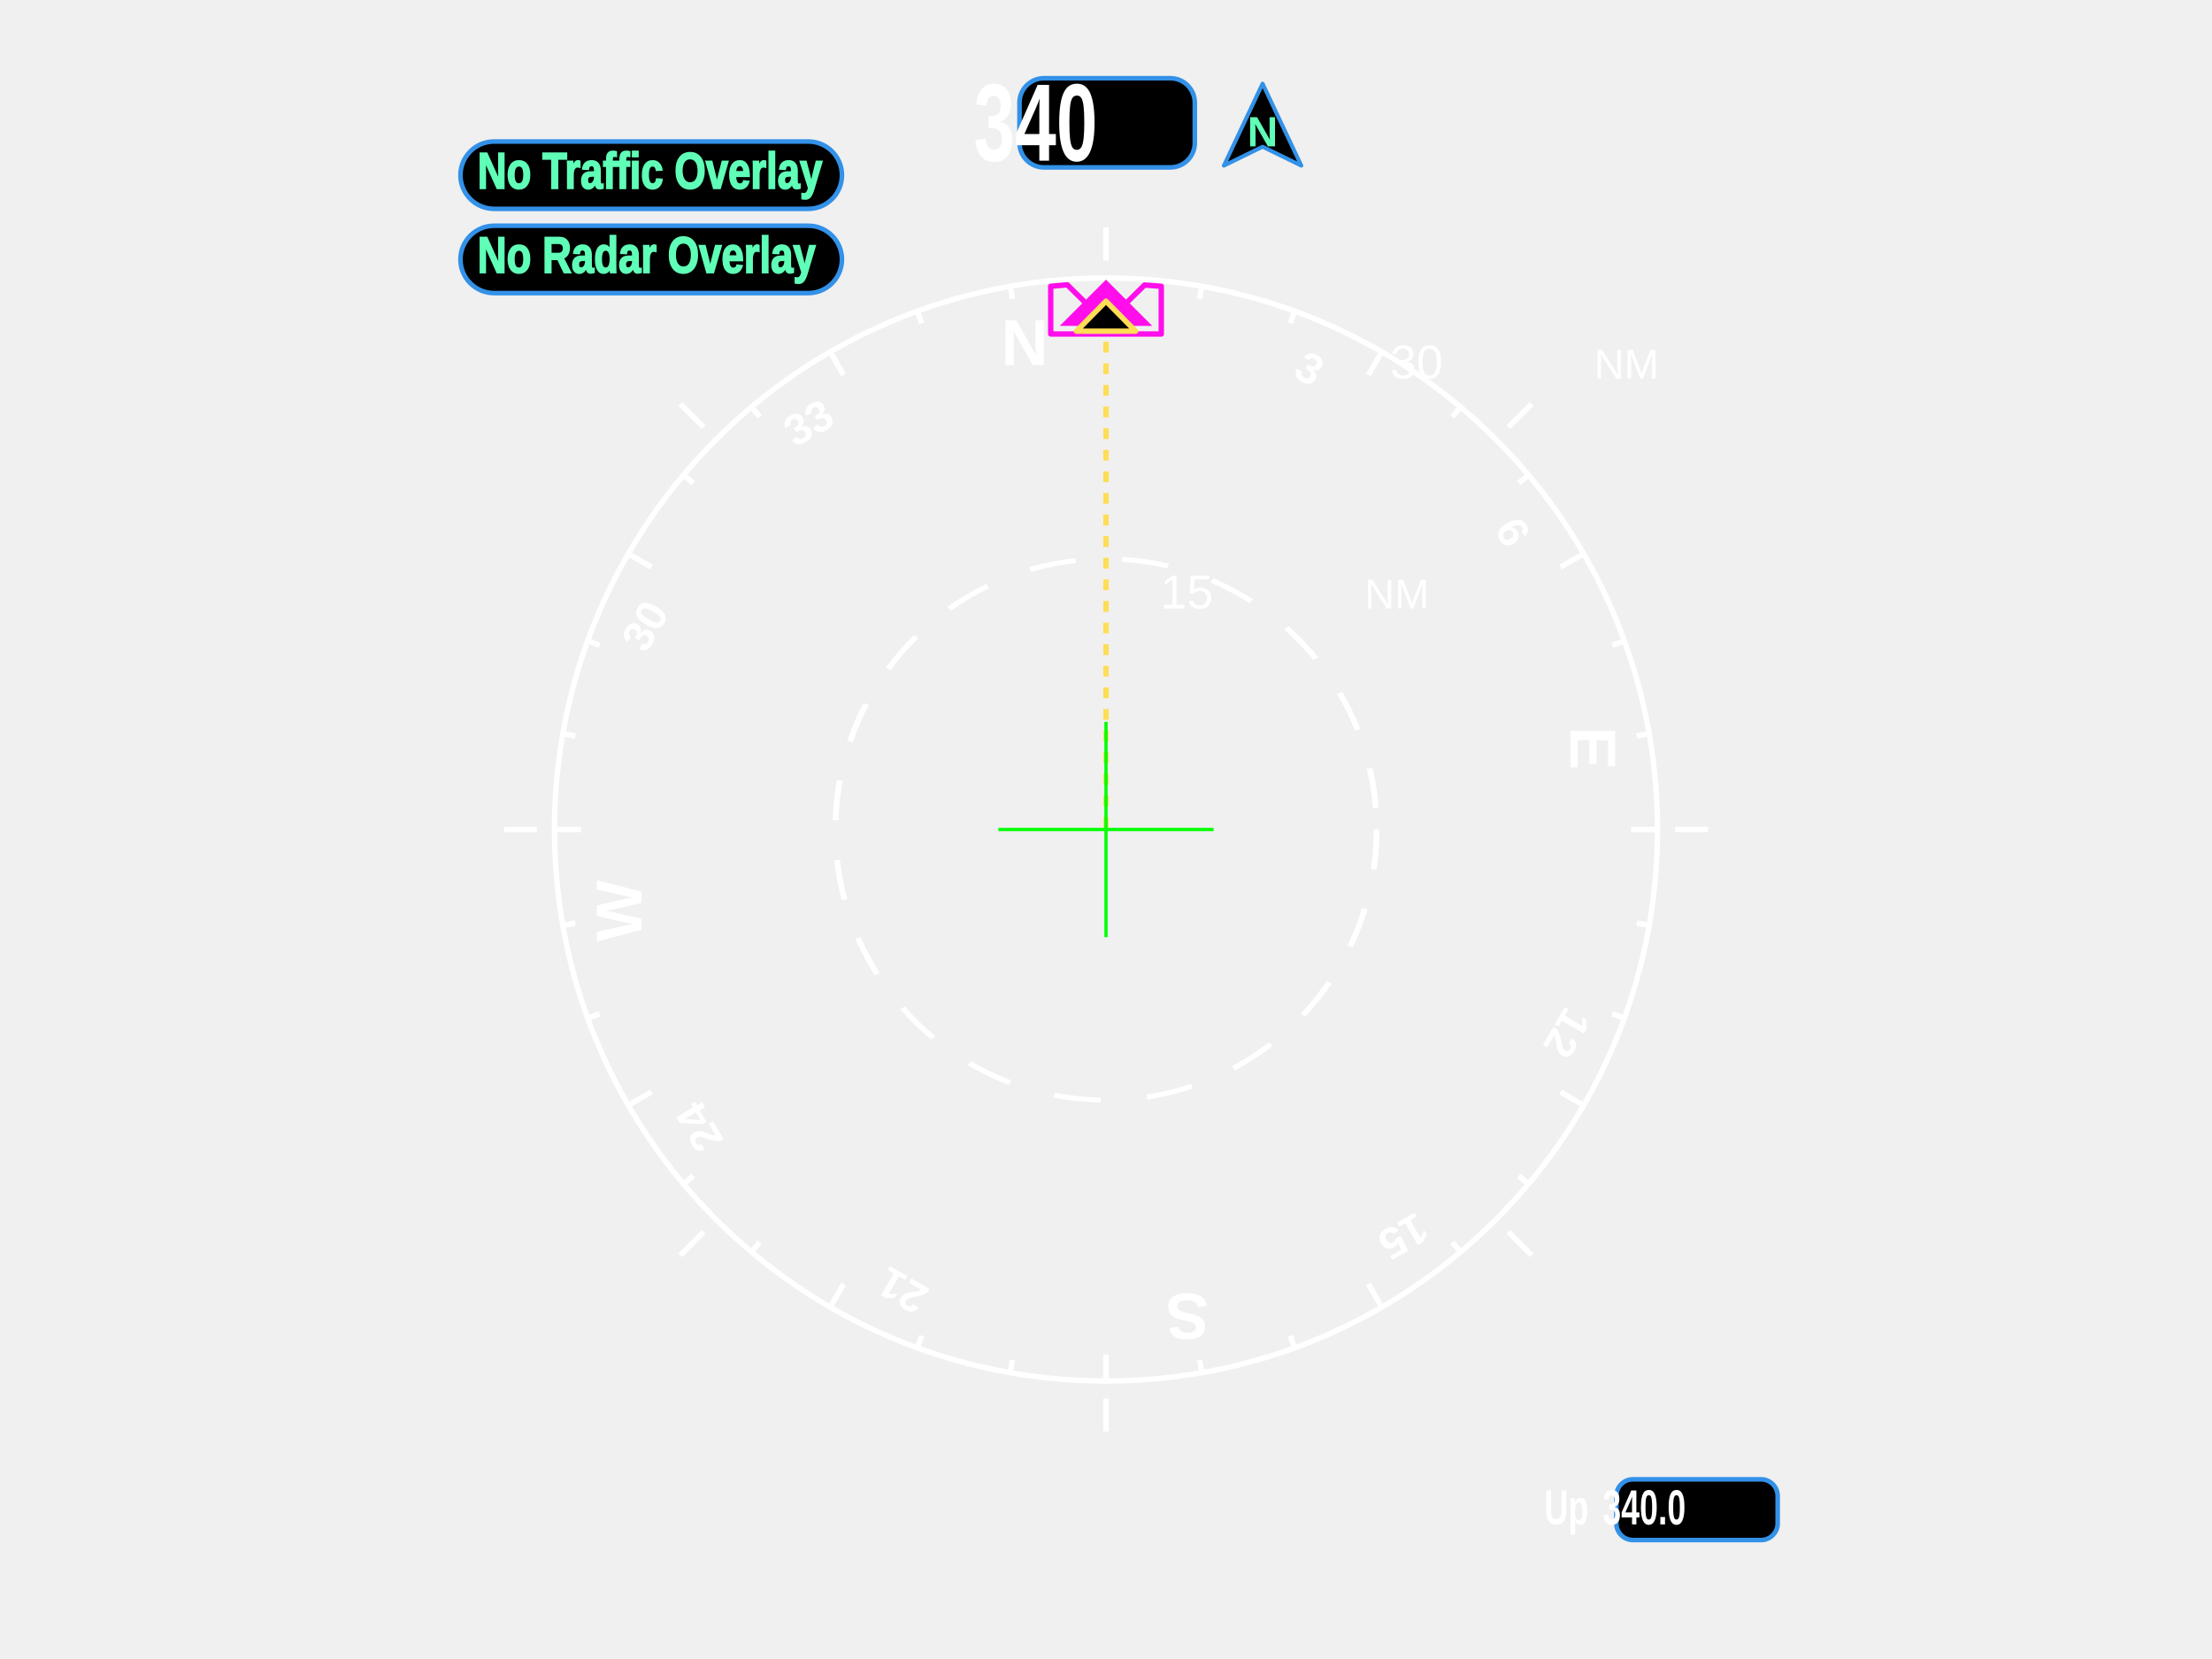
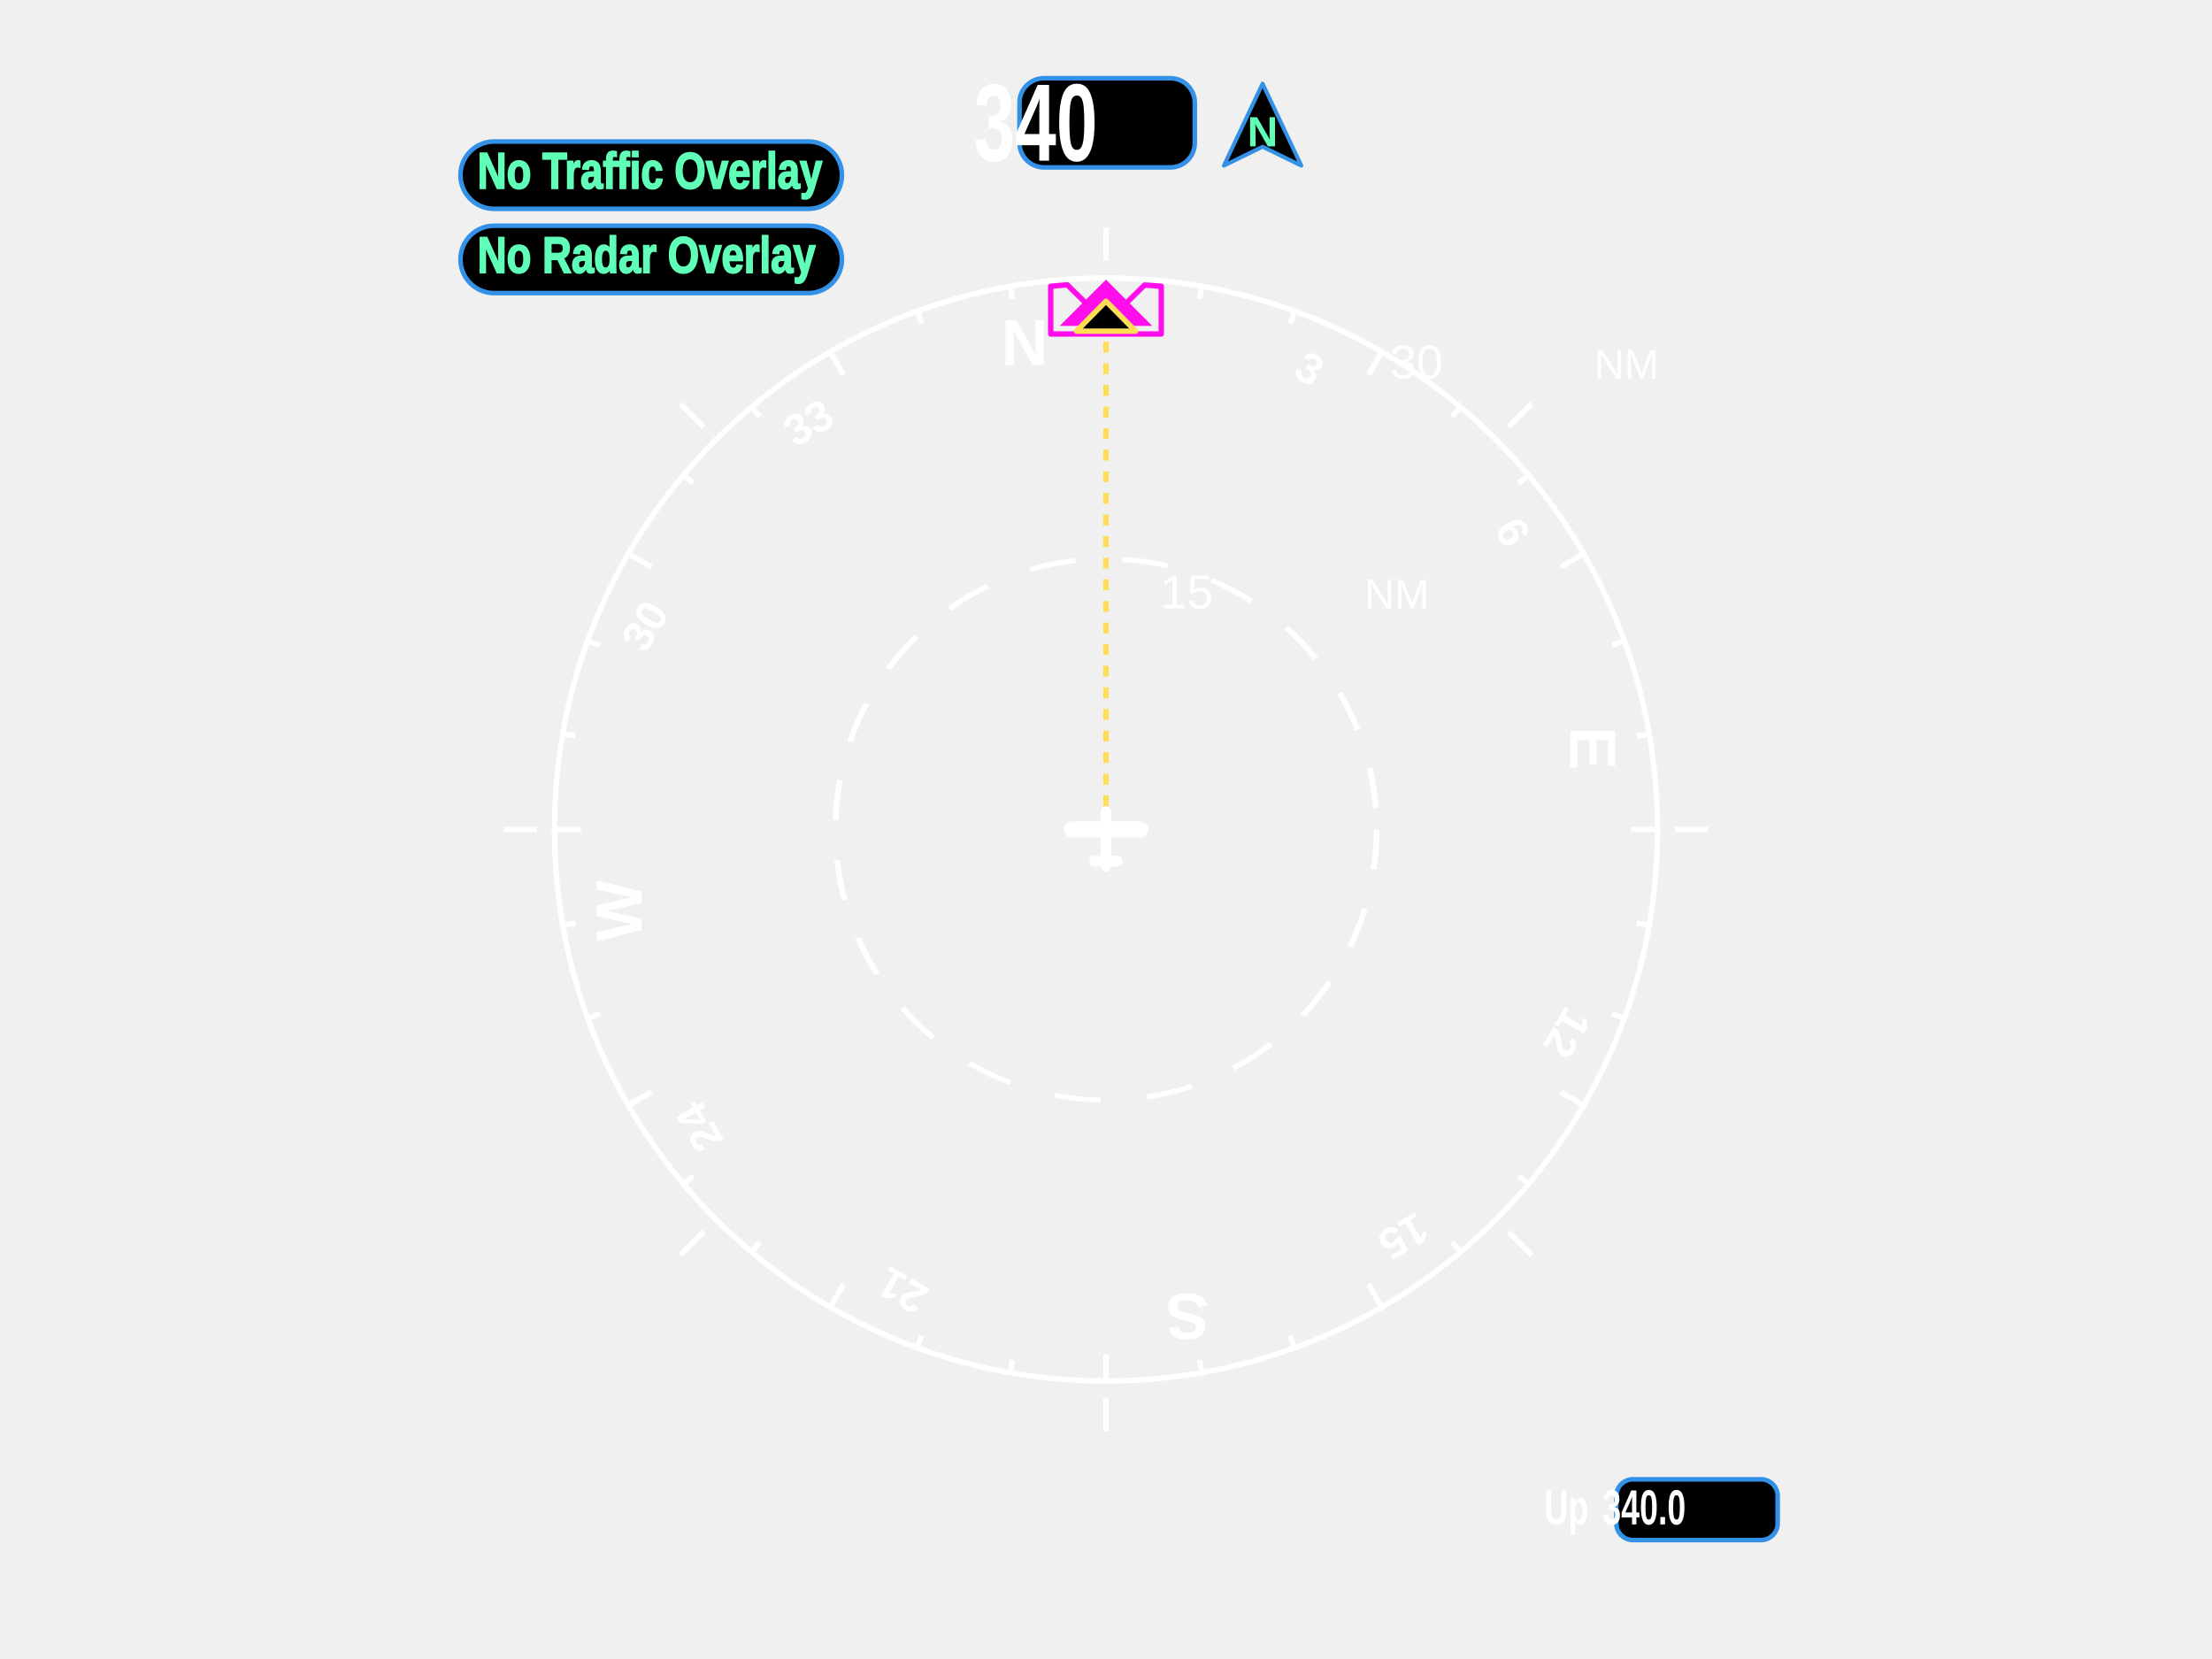
<svg xmlns="http://www.w3.org/2000/svg" width="2048" height="1536" id="svg2" version="1.1">
  <defs id="defs4" />
  <g id="layer5">
    <g style="display:inline;stroke-width:5.088;stroke-miterlimit:4;stroke-dasharray:none" id="MovingMap_Compass" transform="matrix(0.982647,0,0,0.982647,17.76952,488.5724)">
      <g id="MovingMap_Compass_Rose" style="stroke-width:5.088;stroke-miterlimit:4;stroke-dasharray:none">
        <path transform="matrix(5.904803,0,0,5.904803,-5034.328,-6447.113)" d="m 1114,1140 c 0,48.601 -39.399,88 -88,88 -48.601,0 -88,-39.399 -88,-88 0,-48.601 39.399,-88 88,-88 48.601,0 88,39.399 88,88 z" id="path6111" style="color:#000000;fill:none;stroke:#ffffff;stroke-width:0.862;stroke-linecap:square;stroke-linejoin:miter;stroke-miterlimit:4;stroke-opacity:1;stroke-dasharray:none;stroke-dashoffset:0;marker:none;visibility:visible;display:inline;overflow:visible;enable-background:accumulate" />
        <path id="path6113" d="m 1024,-234.903 0,24.642" style="fill:none;stroke:#ffffff;stroke-width:5.088;stroke-linecap:butt;stroke-linejoin:miter;stroke-miterlimit:4;stroke-opacity:1;stroke-dasharray:none" />
        <path style="fill:none;stroke:#ffffff;stroke-width:5.088;stroke-linecap:butt;stroke-linejoin:miter;stroke-miterlimit:4;stroke-opacity:1;stroke-dasharray:none" d="m 764.368,-165.335 12.321,21.341" id="path6117" />
        <path id="path6119" d="m 574.303,24.73 21.341,12.321" style="fill:none;stroke:#ffffff;stroke-width:5.088;stroke-linecap:butt;stroke-linejoin:miter;stroke-miterlimit:4;stroke-opacity:1;stroke-dasharray:none" />
        <path style="fill:none;stroke:#ffffff;stroke-width:5.088;stroke-linecap:butt;stroke-linejoin:miter;stroke-miterlimit:4;stroke-opacity:1;stroke-dasharray:none" d="m 504.735,284.362 24.642,0" id="path6121" />
        <path id="path6123" d="m 574.303,543.995 21.341,-12.321" style="fill:none;stroke:#ffffff;stroke-width:5.088;stroke-linecap:butt;stroke-linejoin:miter;stroke-miterlimit:4;stroke-opacity:1;stroke-dasharray:none" />
        <path style="fill:none;stroke:#ffffff;stroke-width:5.088;stroke-linecap:butt;stroke-linejoin:miter;stroke-miterlimit:4;stroke-opacity:1;stroke-dasharray:none" d="m 764.368,734.059 12.321,-21.341" id="path6125" />
        <path id="path6127" d="m 1024,803.627 0,-24.642" style="fill:none;stroke:#ffffff;stroke-width:5.088;stroke-linecap:butt;stroke-linejoin:miter;stroke-miterlimit:4;stroke-opacity:1;stroke-dasharray:none" />
        <path style="fill:none;stroke:#ffffff;stroke-width:5.088;stroke-linecap:butt;stroke-linejoin:miter;stroke-miterlimit:4;stroke-opacity:1;stroke-dasharray:none" d="m 1283.632,734.059 -12.321,-21.34" id="path6129" />
        <path id="path6131" d="m 1473.697,543.994 -21.34,-12.321" style="fill:none;stroke:#ffffff;stroke-width:5.088;stroke-linecap:butt;stroke-linejoin:miter;stroke-miterlimit:4;stroke-opacity:1;stroke-dasharray:none" />
        <path style="fill:none;stroke:#ffffff;stroke-width:5.088;stroke-linecap:butt;stroke-linejoin:miter;stroke-miterlimit:4;stroke-opacity:1;stroke-dasharray:none" d="m 1543.265,284.362 -24.642,0" id="path6133" />
        <path id="path6135" d="M 1473.697,24.73 1452.356,37.05" style="fill:none;stroke:#ffffff;stroke-width:5.088;stroke-linecap:butt;stroke-linejoin:miter;stroke-miterlimit:4;stroke-opacity:1;stroke-dasharray:none" />
        <path style="fill:none;stroke:#ffffff;stroke-width:5.088;stroke-linecap:butt;stroke-linejoin:miter;stroke-miterlimit:4;stroke-opacity:1;stroke-dasharray:none" d="m 1283.632,-165.334 -12.321,21.34" id="path6137" />
        <path style="fill:none;stroke:#ffffff;stroke-width:5.088;stroke-linecap:butt;stroke-linejoin:miter;stroke-miterlimit:4;stroke-opacity:1;stroke-dasharray:none" d="m 933.599,-228.325 2.247,12.741" id="path6139" />
        <path id="path6141" d="m 845.946,-204.838 4.425,12.157" style="fill:none;stroke:#ffffff;stroke-width:5.088;stroke-linecap:butt;stroke-linejoin:miter;stroke-miterlimit:4;stroke-opacity:1;stroke-dasharray:none" />
        <path style="fill:none;stroke:#ffffff;stroke-width:5.088;stroke-linecap:butt;stroke-linejoin:miter;stroke-miterlimit:4;stroke-opacity:1;stroke-dasharray:none" d="m 689.367,-114.438 8.316,9.911" id="path6143" />
        <path id="path6145" d="m 625.2,-50.271 9.911,8.316" style="fill:none;stroke:#ffffff;stroke-width:5.088;stroke-linecap:butt;stroke-linejoin:miter;stroke-miterlimit:4;stroke-opacity:1;stroke-dasharray:none" />
        <path style="fill:none;stroke:#ffffff;stroke-width:5.088;stroke-linecap:butt;stroke-linejoin:miter;stroke-miterlimit:4;stroke-opacity:1;stroke-dasharray:none" d="m 534.8,106.308 12.157,4.425" id="path6147" />
        <path id="path6149" d="m 511.313,193.961 12.741,2.247" style="fill:none;stroke:#ffffff;stroke-width:5.088;stroke-linecap:butt;stroke-linejoin:miter;stroke-miterlimit:4;stroke-opacity:1;stroke-dasharray:none" />
        <path style="fill:none;stroke:#ffffff;stroke-width:5.088;stroke-linecap:butt;stroke-linejoin:miter;stroke-miterlimit:4;stroke-opacity:1;stroke-dasharray:none" d="m 511.313,374.763 12.741,-2.246" id="path6151" />
        <path id="path6153" d="m 534.8,462.416 12.157,-4.425" style="fill:none;stroke:#ffffff;stroke-width:5.088;stroke-linecap:butt;stroke-linejoin:miter;stroke-miterlimit:4;stroke-opacity:1;stroke-dasharray:none" />
        <path style="fill:none;stroke:#ffffff;stroke-width:5.088;stroke-linecap:butt;stroke-linejoin:miter;stroke-miterlimit:4;stroke-opacity:1;stroke-dasharray:none" d="m 625.2,618.995 9.911,-8.316" id="path6155" />
        <path id="path6157" d="m 689.367,683.162 8.316,-9.91" style="fill:none;stroke:#ffffff;stroke-width:5.088;stroke-linecap:butt;stroke-linejoin:miter;stroke-miterlimit:4;stroke-opacity:1;stroke-dasharray:none" />
        <path style="fill:none;stroke:#ffffff;stroke-width:5.088;stroke-linecap:butt;stroke-linejoin:miter;stroke-miterlimit:4;stroke-opacity:1;stroke-dasharray:none" d="m 845.945,773.562 4.425,-12.157" id="path6159" />
        <path id="path6161" d="m 933.599,797.049 2.247,-12.741" style="fill:none;stroke:#ffffff;stroke-width:5.088;stroke-linecap:butt;stroke-linejoin:miter;stroke-miterlimit:4;stroke-opacity:1;stroke-dasharray:none" />
        <path style="fill:none;stroke:#ffffff;stroke-width:5.088;stroke-linecap:butt;stroke-linejoin:miter;stroke-miterlimit:4;stroke-opacity:1;stroke-dasharray:none" d="m 1114.4,797.049 -2.246,-12.741" id="path6163" />
        <path id="path6165" d="m 1202.054,773.563 -4.425,-12.158" style="fill:none;stroke:#ffffff;stroke-width:5.088;stroke-linecap:butt;stroke-linejoin:miter;stroke-miterlimit:4;stroke-opacity:1;stroke-dasharray:none" />
        <path style="fill:none;stroke:#ffffff;stroke-width:5.088;stroke-linecap:butt;stroke-linejoin:miter;stroke-miterlimit:4;stroke-opacity:1;stroke-dasharray:none" d="m 1358.633,683.162 -8.316,-9.911" id="path6167" />
        <path id="path6169" d="m 1422.8,618.995 -9.911,-8.317" style="fill:none;stroke:#ffffff;stroke-width:5.088;stroke-linecap:butt;stroke-linejoin:miter;stroke-miterlimit:4;stroke-opacity:1;stroke-dasharray:none" />
        <path style="fill:none;stroke:#ffffff;stroke-width:5.088;stroke-linecap:butt;stroke-linejoin:miter;stroke-miterlimit:4;stroke-opacity:1;stroke-dasharray:none" d="m 1513.201,462.417 -12.158,-4.426" id="path6171" />
        <path id="path6173" d="m 1536.688,374.763 -12.741,-2.247" style="fill:none;stroke:#ffffff;stroke-width:5.088;stroke-linecap:butt;stroke-linejoin:miter;stroke-miterlimit:4;stroke-opacity:1;stroke-dasharray:none" />
        <path style="fill:none;stroke:#ffffff;stroke-width:5.088;stroke-linecap:butt;stroke-linejoin:miter;stroke-miterlimit:4;stroke-opacity:1;stroke-dasharray:none" d="m 1536.688,193.962 -12.742,2.246" id="path6175" />
        <path id="path6177" d="m 1513.201,106.308 -12.158,4.424" style="fill:none;stroke:#ffffff;stroke-width:5.088;stroke-linecap:butt;stroke-linejoin:miter;stroke-miterlimit:4;stroke-opacity:1;stroke-dasharray:none" />
        <path style="fill:none;stroke:#ffffff;stroke-width:5.088;stroke-linecap:butt;stroke-linejoin:miter;stroke-miterlimit:4;stroke-opacity:1;stroke-dasharray:none" d="m 1422.801,-50.271 -9.912,8.316" id="path6179" />
        <path id="path6181" d="m 1358.634,-114.438 -8.317,9.911" style="fill:none;stroke:#ffffff;stroke-width:5.088;stroke-linecap:butt;stroke-linejoin:miter;stroke-miterlimit:4;stroke-opacity:1;stroke-dasharray:none" />
        <path style="fill:none;stroke:#ffffff;stroke-width:5.088;stroke-linecap:butt;stroke-linejoin:miter;stroke-miterlimit:4;stroke-opacity:1;stroke-dasharray:none" d="m 1202.055,-204.839 -4.426,12.158" id="path6183" />
        <path id="path6185" d="m 1114.401,-228.325 -2.248,12.742" style="fill:none;stroke:#ffffff;stroke-width:5.088;stroke-linecap:butt;stroke-linejoin:miter;stroke-miterlimit:4;stroke-opacity:1;stroke-dasharray:none" />
        <text id="text6187" y="-153.196" x="1024.024" style="font-size:61.3px;font-style:normal;font-variant:normal;font-weight:bold;font-stretch:normal;text-align:center;line-height:125%;letter-spacing:0px;word-spacing:0px;writing-mode:lr-tb;text-anchor:middle;fill:#ffffff;fill-opacity:1;stroke:none;font-family:Liberation Sans;-inkscape-font-specification:Liberation Sans Bold;stroke-width:5.088;stroke-miterlimit:4;stroke-dasharray:none" xml:space="preserve">
          <tspan y="-153.196" x="1024.024" id="tspan6189">N</tspan>
        </text>
        <text transform="matrix(0.8660254,-0.5,0.5,0.8660254,0,0)" xml:space="preserve" style="font-size:40.867px;font-style:normal;font-variant:normal;font-weight:bold;font-stretch:normal;text-align:center;line-height:125%;letter-spacing:0px;word-spacing:0px;writing-mode:lr-tb;text-anchor:middle;fill:#ffffff;fill-opacity:1;stroke:none;font-family:Liberation Sans;-inkscape-font-specification:Liberation Sans Bold;stroke-width:5.088;stroke-miterlimit:4;stroke-dasharray:none" x="744.653" y="300.274" id="text6191">
          <tspan id="tspan6193" x="744.653" y="300.274">33</tspan>
        </text>
        <text id="text6195" y="571" x="265.759" style="font-size:40.867px;font-style:normal;font-variant:normal;font-weight:bold;font-stretch:normal;text-align:center;line-height:125%;letter-spacing:0px;word-spacing:0px;writing-mode:lr-tb;text-anchor:middle;fill:#ffffff;fill-opacity:1;stroke:none;font-family:Liberation Sans;-inkscape-font-specification:Liberation Sans Bold;stroke-width:5.088;stroke-miterlimit:4;stroke-dasharray:none" xml:space="preserve" transform="matrix(0.5,-0.8660254,0.8660254,0.5,0,0)">
          <tspan y="571" x="265.759" id="tspan6197">30</tspan>
        </text>
        <text id="text6203" y="286.638" x="-758.241" style="font-size:40.867px;font-style:normal;font-variant:normal;font-weight:bold;font-stretch:normal;text-align:center;line-height:125%;letter-spacing:0px;word-spacing:0px;writing-mode:lr-tb;text-anchor:middle;fill:#ffffff;fill-opacity:1;stroke:none;font-family:Liberation Sans;-inkscape-font-specification:Liberation Sans Bold;stroke-width:5.088;stroke-miterlimit:4;stroke-dasharray:none" xml:space="preserve" transform="matrix(-0.5,-0.8660254,0.8660254,-0.5,0,0)">
          <tspan y="286.638" x="-758.241" id="tspan6205">24</tspan>
        </text>
        <text transform="matrix(-0.8660254,-0.5,0.5,-0.8660254,0,0)" xml:space="preserve" style="font-size:40.867px;font-style:normal;font-variant:normal;font-weight:bold;font-stretch:normal;text-align:center;line-height:125%;letter-spacing:0px;word-spacing:0px;writing-mode:lr-tb;text-anchor:middle;fill:#ffffff;fill-opacity:1;stroke:none;font-family:Liberation Sans;-inkscape-font-specification:Liberation Sans Bold;stroke-width:5.088;stroke-miterlimit:4;stroke-dasharray:none" x="-1028.967" y="-192.256" id="text6207">
          <tspan id="tspan6209" x="-1028.967" y="-192.256">21</tspan>
        </text>
        <text transform="matrix(-0.8660254,0.5,-0.5,-0.8660254,0,0)" xml:space="preserve" style="font-size:40.867px;font-style:normal;font-variant:normal;font-weight:bold;font-stretch:normal;text-align:center;line-height:125%;letter-spacing:0px;word-spacing:0px;writing-mode:lr-tb;text-anchor:middle;fill:#ffffff;fill-opacity:1;stroke:none;font-family:Liberation Sans;-inkscape-font-specification:Liberation Sans Bold;stroke-width:5.088;stroke-miterlimit:4;stroke-dasharray:none" x="-744.605" y="-1216.256" id="text6215">
          <tspan id="tspan6217" x="-744.605" y="-1216.256">15</tspan>
        </text>
        <text id="text6219" y="-1486.982" x="-265.711" style="font-size:40.867px;font-style:normal;font-variant:normal;font-weight:bold;font-stretch:normal;text-align:center;line-height:125%;letter-spacing:0px;word-spacing:0px;writing-mode:lr-tb;text-anchor:middle;fill:#ffffff;fill-opacity:1;stroke:none;font-family:Liberation Sans;-inkscape-font-specification:Liberation Sans Bold;stroke-width:5.088;stroke-miterlimit:4;stroke-dasharray:none" xml:space="preserve" transform="matrix(-0.5,0.8660254,-0.8660254,-0.5,0,0)">
          <tspan y="-1486.982" x="-265.711" id="tspan6221">12</tspan>
        </text>
        <text id="text6227" y="-1202.62" x="758.289" style="font-size:40.867px;font-style:normal;font-variant:normal;font-weight:bold;font-stretch:normal;text-align:center;line-height:125%;letter-spacing:0px;word-spacing:0px;writing-mode:lr-tb;text-anchor:middle;fill:#ffffff;fill-opacity:1;stroke:none;font-family:Liberation Sans;-inkscape-font-specification:Liberation Sans Bold;stroke-width:5.088;stroke-miterlimit:4;stroke-dasharray:none" xml:space="preserve" transform="matrix(0.5,0.8660254,-0.8660254,0.5,0,0)">
          <tspan y="-1202.62" x="758.289" id="tspan6229">6</tspan>
        </text>
        <text transform="matrix(0.8660254,0.5,-0.5,0.8660254,0,0)" xml:space="preserve" style="font-size:40.867px;font-style:normal;font-variant:normal;font-weight:bold;font-stretch:normal;text-align:center;line-height:125%;letter-spacing:0px;word-spacing:0px;writing-mode:lr-tb;text-anchor:middle;fill:#ffffff;fill-opacity:1;stroke:none;font-family:Liberation Sans;-inkscape-font-specification:Liberation Sans Bold;stroke-width:5.088;stroke-miterlimit:4;stroke-dasharray:none" x="1029.015" y="-723.726" id="text6231">
          <tspan id="tspan6233" x="1029.015" y="-723.726">3</tspan>
        </text>
        <text xml:space="preserve" style="font-size:61.3px;font-style:normal;font-variant:normal;font-weight:bold;font-stretch:normal;text-align:center;line-height:125%;letter-spacing:0px;word-spacing:0px;writing-mode:lr-tb;text-anchor:middle;fill:#ffffff;fill-opacity:1;stroke:none;font-family:Liberation Sans;-inkscape-font-specification:Liberation Sans Bold;stroke-width:5.088;stroke-miterlimit:4;stroke-dasharray:none" x="-284.332" y="586.437" id="text7158" transform="matrix(0,-1,1,0,0,0)">
          <tspan id="tspan7160" x="-284.332" y="586.437">W</tspan>
        </text>
        <text transform="scale(-1,-1)" id="text7162" y="-721.92" x="-1023.964" style="font-size:61.3px;font-style:normal;font-variant:normal;font-weight:bold;font-stretch:normal;text-align:center;line-height:125%;letter-spacing:0px;word-spacing:0px;writing-mode:lr-tb;text-anchor:middle;fill:#ffffff;fill-opacity:1;stroke:none;font-family:Liberation Sans;-inkscape-font-specification:Liberation Sans Bold;stroke-width:5.088;stroke-miterlimit:4;stroke-dasharray:none" xml:space="preserve">
          <tspan y="-721.92" x="-1023.964" id="tspan7164">S</tspan>
        </text>
        <text xml:space="preserve" style="font-size:61.3px;font-style:normal;font-variant:normal;font-weight:bold;font-stretch:normal;text-align:center;line-height:125%;letter-spacing:0px;word-spacing:0px;writing-mode:lr-tb;text-anchor:middle;fill:#ffffff;fill-opacity:1;stroke:none;font-family:Liberation Sans;-inkscape-font-specification:Liberation Sans Bold;stroke-width:5.088;stroke-miterlimit:4;stroke-dasharray:none" x="284.392" y="-1461.552" id="text7166" transform="matrix(0,1,-1,0,0,0)">
          <tspan id="tspan7168" x="284.392" y="-1461.552">E</tspan>
        </text>
      </g>
      <path style="fill:none;stroke:#ffffff;stroke-width:1.198;stroke-linecap:butt;stroke-linejoin:miter;stroke-miterlimit:4;stroke-opacity:1;stroke-dasharray:9.587,9.587;stroke-dashoffset:0;display:inline" id="MovingMap_Compass_Mid" d="m 1277.338,1330.43 c 0,35.844 -24.874,64.902 -55.558,64.902 -30.684,0 -55.558,-29.058 -55.558,-64.902 0,-35.845 24.874,-64.902 55.558,-64.902 30.684,0 55.558,29.058 55.558,64.902 z" transform="matrix(4.589243,0,0,3.92866,-4583.043,-4942.444)" />
      <g transform="translate(-1.066527,-7.323471)" id="MovingMap_Range" style="stroke-width:5.088;stroke-miterlimit:4;stroke-dasharray:none">
        <g transform="matrix(1.4,0,0,1.4,-494.5996,-41.27638)" id="g7197" style="stroke-width:3.634;stroke-miterlimit:4;stroke-dasharray:none">
          <text id="MovingMap_Range_Mid" y="89.043" x="1255.462" style="font-size:32px;font-style:normal;font-variant:normal;font-weight:normal;font-stretch:normal;text-align:end;line-height:125%;letter-spacing:0px;word-spacing:0px;writing-mode:lr-tb;text-anchor:end;fill:#ffffff;fill-opacity:1;stroke:none;font-family:Liberation Sans;-inkscape-font-specification:Liberation Sans;stroke-width:3.634;stroke-miterlimit:4;stroke-dasharray:none" xml:space="preserve">
            <tspan y="89.043" x="1255.462" id="tspan6139">15</tspan>
          </text>
          <text xml:space="preserve" style="font-size:28px;font-style:normal;font-variant:normal;font-weight:normal;font-stretch:normal;text-align:start;line-height:125%;letter-spacing:0px;word-spacing:0px;writing-mode:lr-tb;text-anchor:start;fill:#ffffff;fill-opacity:1;stroke:none;font-family:Liberation Sans;-inkscape-font-specification:Liberation Sans;stroke-width:3.634;stroke-miterlimit:4;stroke-dasharray:none" x="1259.462" y="89.043" id="text6141">
            <tspan id="tspan6143" x="1259.462" y="89.043">NM</tspan>
          </text>
        </g>
        <g transform="matrix(1.4,0,0,1.4,-558.7603,-2.065433)" id="g7203" style="stroke-width:3.634;stroke-miterlimit:4;stroke-dasharray:none">
          <text xml:space="preserve" style="font-size:32px;font-style:normal;font-variant:normal;font-weight:normal;font-stretch:normal;text-align:end;line-height:125%;letter-spacing:0px;word-spacing:0px;writing-mode:lr-tb;text-anchor:end;fill:#ffffff;fill-opacity:1;stroke:none;font-family:Liberation Sans;-inkscape-font-specification:Liberation Sans" x="1455.835" y="-93.709" id="MovingMap_Range_Max">
            <tspan id="tspan6147" x="1455.835" y="-93.709">30</tspan>
          </text>
          <text id="text6149" y="-93.709" x="1459.835" style="font-size:28px;font-style:normal;font-variant:normal;font-weight:normal;font-stretch:normal;text-align:start;line-height:125%;letter-spacing:0px;word-spacing:0px;writing-mode:lr-tb;text-anchor:start;fill:#ffffff;fill-opacity:1;stroke:none;font-family:Liberation Sans;-inkscape-font-specification:Liberation Sans" xml:space="preserve">
            <tspan y="-93.709" x="1459.835" id="tspan6151">NM</tspan>
          </text>
        </g>
        <g id="g7270" style="stroke-width:5.088;stroke-miterlimit:4;stroke-dasharray:none">
          <path id="path7266" d="m 1563.749,291.686 26.011,0" style="fill:none;stroke:#ffffff;stroke-width:5.088;stroke-linecap:square;stroke-linejoin:miter;stroke-miterlimit:4;stroke-opacity:1;stroke-dasharray:none" />
          <path style="fill:none;stroke:#ffffff;stroke-width:5.088;stroke-linecap:square;stroke-linejoin:miter;stroke-miterlimit:4;stroke-opacity:1;stroke-dasharray:none" d="m 1405.973,-89.22 18.393,-18.393" id="path7273" />
          <path id="path7275" d="m 1025.066,-246.997 0,-26.011" style="fill:none;stroke:#ffffff;stroke-width:5.088;stroke-linecap:square;stroke-linejoin:miter;stroke-miterlimit:4;stroke-opacity:1;stroke-dasharray:none" />
          <path style="fill:none;stroke:#ffffff;stroke-width:5.088;stroke-linecap:square;stroke-linejoin:miter;stroke-miterlimit:4;stroke-opacity:1;stroke-dasharray:none" d="M 644.16,-89.22 625.768,-107.613" id="path7277" />
          <path id="path7279" d="m 486.384,291.686 -26.011,0" style="fill:none;stroke:#ffffff;stroke-width:5.088;stroke-linecap:square;stroke-linejoin:miter;stroke-miterlimit:4;stroke-opacity:1;stroke-dasharray:none" />
          <path style="fill:none;stroke:#ffffff;stroke-width:5.088;stroke-linecap:square;stroke-linejoin:miter;stroke-miterlimit:4;stroke-opacity:1;stroke-dasharray:none" d="m 644.16,672.592 -18.393,18.393" id="path7281" />
          <path id="path7283" d="m 1025.067,830.368 0,26.011" style="fill:none;stroke:#ffffff;stroke-width:5.088;stroke-linecap:square;stroke-linejoin:miter;stroke-miterlimit:4;stroke-opacity:1;stroke-dasharray:none" />
          <path style="fill:none;stroke:#ffffff;stroke-width:5.088;stroke-linecap:square;stroke-linejoin:miter;stroke-miterlimit:4;stroke-opacity:1;stroke-dasharray:none" d="m 1405.973,672.592 18.393,18.393" id="path7285" />
        </g>
      </g>
      <g transform="translate(-1.066527,-7.323471)" id="MovingMap_Bug" style="stroke-width:5.088;stroke-miterlimit:4;stroke-dasharray:none">
        <path style="fill:none;stroke:#ff0eeb;stroke-width:5.088;stroke-linecap:butt;stroke-linejoin:round;stroke-miterlimit:4;stroke-opacity:1;stroke-dasharray:none" d="m 972.986,-220.16 15.636,-1.364 36.444,36.095 36.311,-35.882 15.769,1.151 0,44.977 -104.16,0 z" id="MovingMap_Bug_HDG" />
        <path id="MovingMap_Bug_FMS" d="m 987.605,-185.343 74.922,0 -37.461,-37.461 z" style="color:#000000;fill:#ff0eeb;fill-opacity:1;fill-rule:nonzero;stroke:#ff0eeb;stroke-width:5.088;stroke-opacity:1;marker:none;visibility:visible;display:inline;overflow:visible;enable-background:accumulate;stroke-miterlimit:4;stroke-dasharray:none" />
        <g id="MovingMap_Bug_TRUE" style="stroke-width:5.088;stroke-miterlimit:4;stroke-dasharray:none">
          <path id="path4673" d="m 1025.067,290.099 c 0,-461.691 0,-463.399 0,-463.399 l 0,3.417" style="fill:#ffd42a;stroke:#ffdd55;stroke-width:5.088;stroke-linecap:butt;stroke-linejoin:miter;stroke-miterlimit:4;stroke-opacity:1;stroke-dasharray:10.177,10.177;stroke-dashoffset:0;marker-start:none;marker-mid:none;marker-end:none" />
          <path id="path10943" d="m 1025.067,-206.117 -27.885,28.274 55.771,0 z" style="fill:#000000;stroke:#ffdd55;stroke-width:5.088;stroke-linecap:round;stroke-linejoin:round;stroke-miterlimit:4;stroke-opacity:1;stroke-dasharray:none" />
        </g>
      </g>
    </g>
    <g id="MovingMap_Plane" style="stroke-width:3;stroke-miterlimit:4;stroke-dasharray:none">
-       <path id="path3509" d="m 1024,668.337 0,199.327" style="fill:#00ff00;stroke:#00ff00;stroke-width:3;stroke-linecap:butt;stroke-linejoin:miter;stroke-opacity:1;stroke-miterlimit:4;stroke-dasharray:none" />
-       <path style="fill:#00ff00;stroke:#00ff00;stroke-width:3;stroke-linecap:butt;stroke-linejoin:miter;stroke-opacity:1;stroke-miterlimit:4;stroke-dasharray:none" d="m 1123.663,768 -199.327,0" id="path3511" />
+       <path id="path3509" d="m 1024,751.83 0,50.17" style="fill:#00ff00;stroke:#ffffff;stroke-width:10;stroke-linecap:round;stroke-linejoin:miter;stroke-miterlimit:4;stroke-opacity:1;stroke-dasharray:none" />
+       <path style="fill:#00ff00;stroke:#ffffff;stroke-width:15;stroke-linecap:round;stroke-linejoin:miter;stroke-miterlimit:4;stroke-opacity:1;stroke-dasharray:none" d="m 1055.534,768 -63.068,0" id="path3511" />
+       <path id="path3881" d="m 1034.511,797.339 -21.023,0" style="fill:#00ff00;stroke:#ffffff;stroke-width:10;stroke-linecap:round;stroke-linejoin:miter;stroke-miterlimit:4;stroke-opacity:1;stroke-dasharray:none" />
    </g>
  </g>
  <g id="layer1" transform="translate(0,483.6378)" style="display:none" />
  <g id="layer4" style="display:none" />
  <g id="layer3" style="display:none" />
  <g id="layer2">
    <g style="display:inline" id="MovingMap_Up" transform="translate(2.6983987e-6,473.6378)">
      <g transform="matrix(0.5412108,0,0,0.5412108,991.5726,336.8553)" id="MovingMap_Up_HDG">
        <rect ry="28.484" y="1033.121" x="932.974" height="103.926" width="275.988" id="rect4139-0-1-7-2-0" style="fill:#000000;fill-opacity:1;stroke:#3391e8;stroke-width:7.851;stroke-linecap:butt;stroke-linejoin:miter;stroke-miterlimit:4;stroke-opacity:1;stroke-dasharray:none;stroke-dashoffset:100;display:inline" />
        <text transform="scale(0.8208523,1.218246)" id="MovingMap_Up_HDG_DEG" y="911.32" x="1454.452" style="font-size:69.24px;font-style:normal;font-variant:normal;font-weight:bold;font-stretch:normal;text-align:end;line-height:125%;letter-spacing:0px;word-spacing:0px;writing-mode:lr-tb;text-anchor:end;fill:#ffffff;fill-opacity:1;stroke:none;display:inline;font-family:Liberation Sans;-inkscape-font-specification:Liberation Sans Bold" xml:space="preserve">
          <tspan id="HeadingText-7" y="911.32" x="1454.452">340.0</tspan>
        </text>
        <text xml:space="preserve" style="font-size:69.24px;font-style:normal;font-variant:normal;font-weight:bold;font-stretch:normal;text-align:end;line-height:125%;letter-spacing:0px;word-spacing:0px;writing-mode:lr-tb;text-anchor:end;fill:#ffffff;fill-opacity:1;stroke:none;display:inline;font-family:Liberation Sans;-inkscape-font-specification:Liberation Sans Bold" x="1251.864" y="911.32" id="text7322" transform="scale(0.8208523,1.218246)">
          <tspan x="1251.864" y="911.32" id="tspan7324">Up</tspan>
        </text>
      </g>
    </g>
    <g style="display:inline" id="MovingMap_Warning" transform="translate(-36,483.6378)">
      <g id="MovingMap_Warning1">
        <rect style="fill:#000000;fill-opacity:1;stroke:#3391e8;stroke-width:4.249;stroke-linecap:butt;stroke-linejoin:miter;stroke-miterlimit:4;stroke-opacity:1;stroke-dasharray:none;stroke-dashoffset:100;display:inline" id="rect4139-0-1-7-2-6" width="353.223" height="62.359" x="462.31" y="-352.625" ry="31.18" />
        <text xml:space="preserve" style="font-size:41.962px;font-style:normal;font-variant:normal;font-weight:bold;font-stretch:normal;text-align:start;line-height:125%;letter-spacing:0px;word-spacing:0px;writing-mode:lr-tb;text-anchor:start;fill:#60ffb8;fill-opacity:1;stroke:#60ffb8;stroke-width:1.358;stroke-opacity:1;display:inline;font-family:Liberation Sans;-inkscape-font-specification:Liberation Sans Bold" x="538.079" y="-274.796" id="MovingMap_Warning1_Label" transform="scale(0.8886273,1.125331)">
          <tspan style="font-size:41.962px;font-style:normal;font-variant:normal;font-weight:bold;font-stretch:normal;text-align:start;line-height:125%;writing-mode:lr-tb;text-anchor:start;stroke-width:1.358;font-family:Liberation Sans;-inkscape-font-specification:Liberation Sans Bold" x="538.079" y="-274.796" id="tspan11125-3">No Traffic Overlay</tspan>
        </text>
      </g>
      <g id="MovingMap_Warning2">
        <rect ry="31.18" y="-274.625" x="462.31" height="62.359" width="353.223" id="rect7087" style="fill:#000000;fill-opacity:1;stroke:#3391e8;stroke-width:4.249;stroke-linecap:butt;stroke-linejoin:miter;stroke-miterlimit:4;stroke-opacity:1;stroke-dasharray:none;stroke-dashoffset:100;display:inline" />
        <text transform="scale(0.8886273,1.125331)" id="MovingMap_Warning2_Label" y="-205.483" x="538.079" style="font-size:41.962px;font-style:normal;font-variant:normal;font-weight:bold;font-stretch:normal;text-align:start;line-height:125%;letter-spacing:0px;word-spacing:0px;writing-mode:lr-tb;text-anchor:start;fill:#60ffb8;fill-opacity:1;stroke:#60ffb8;stroke-width:1.358;stroke-opacity:1;display:inline;font-family:Liberation Sans;-inkscape-font-specification:Liberation Sans Bold" xml:space="preserve">
          <tspan id="tspan7032" y="-205.483" x="538.079" style="font-size:41.962px;font-style:normal;font-variant:normal;font-weight:bold;font-stretch:normal;text-align:start;line-height:125%;writing-mode:lr-tb;text-anchor:start;stroke-width:1.358;font-family:Liberation Sans;-inkscape-font-specification:Liberation Sans Bold">No Radar Overlay</tspan>
        </text>
      </g>
    </g>
    <g style="display:inline" id="MovingMap_HDG" transform="matrix(1.21,0,0,1.21,-213.2145,-1190.12)">
      <rect style="fill:#000000;fill-opacity:1;stroke:#3391e8;stroke-width:3.511;stroke-linecap:butt;stroke-linejoin:miter;stroke-miterlimit:4;stroke-opacity:1;stroke-dasharray:none;stroke-dashoffset:100;display:inline" id="rect4139-0-1-7-2" width="134.136" height="68.233" x="956.305" y="1043.424" ry="18.701" />
      <text xml:space="preserve" style="font-size:69.24px;font-style:normal;font-variant:normal;font-weight:bold;font-stretch:normal;text-align:center;line-height:125%;letter-spacing:0px;word-spacing:0px;writing-mode:lr-tb;text-anchor:middle;fill:#ffffff;fill-opacity:1;stroke:none;display:inline;font-family:Liberation Sans;-inkscape-font-specification:Sans Bold" x="1247.362" y="908.287" id="MovingMap_HDG_Value" transform="scale(0.8208523,1.218246)">
        <tspan x="1247.362" y="908.287" id="HeadingText">340</tspan>
      </text>
      <g id="MovingMap_Up_North" transform="matrix(0.9,0,0,0.9,100.8425,1399.133)">
        <path style="color:#000000;fill:#000000;fill-opacity:1;fill-rule:nonzero;stroke:#3391e8;stroke-width:3.333;stroke-linecap:round;stroke-linejoin:round;stroke-miterlimit:4;stroke-opacity:1;stroke-dashoffset:0;marker:none;visibility:visible;display:inline;overflow:visible;enable-background:accumulate" d="m 1157.186,-390.646 32.935,69.754 -32.935,-16.092 -32.935,16.092 z" id="path7328" />
        <text xml:space="preserve" style="font-size:36px;font-style:normal;font-variant:normal;font-weight:bold;font-stretch:normal;text-align:start;line-height:125%;letter-spacing:0px;word-spacing:0px;writing-mode:lr-tb;text-anchor:start;fill:#60ffb8;fill-opacity:1;stroke:none;font-family:Liberation Sans;-inkscape-font-specification:Liberation Sans Bold" x="1144.176" y="-337.328" id="text7331">
          <tspan id="tspan7333" x="1144.176" y="-337.328">N</tspan>
        </text>
      </g>
    </g>
  </g>
</svg>
